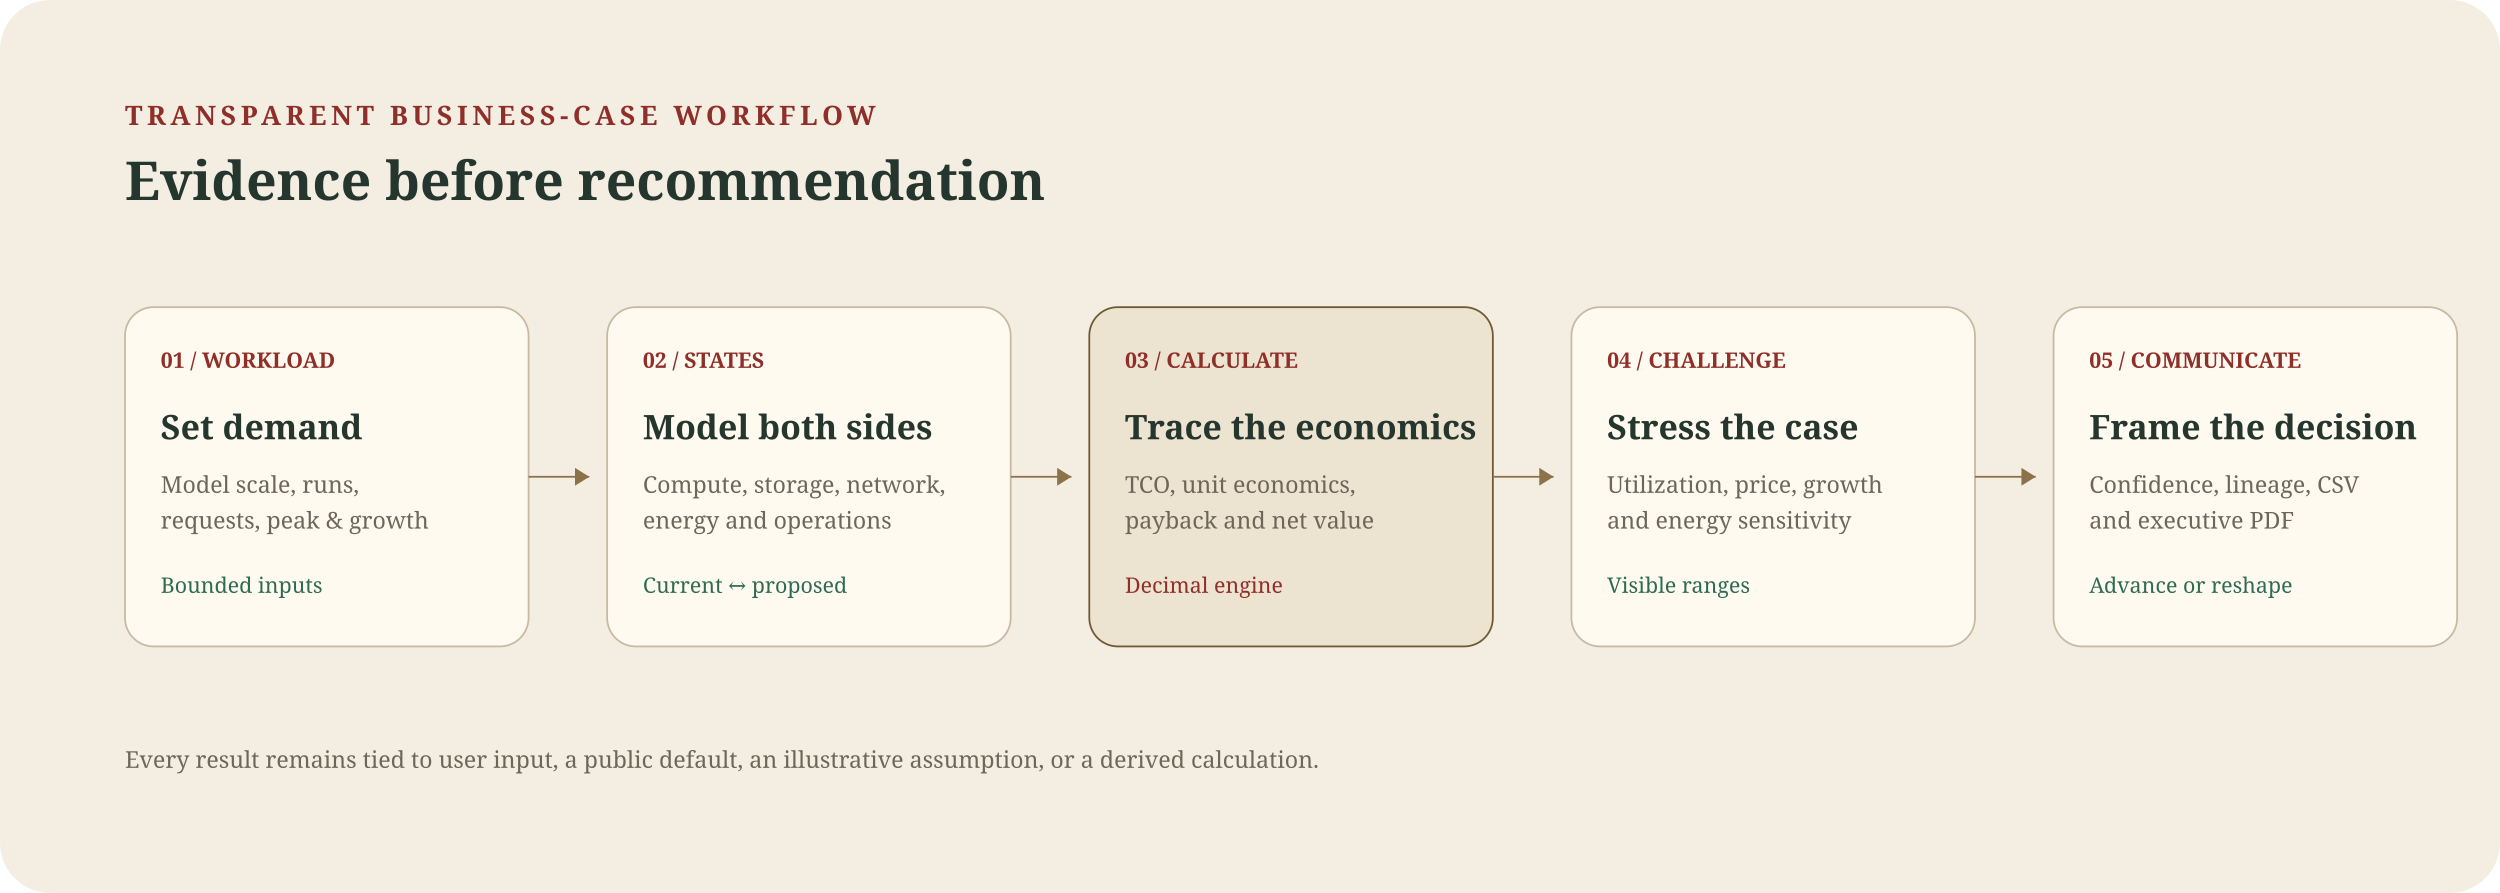
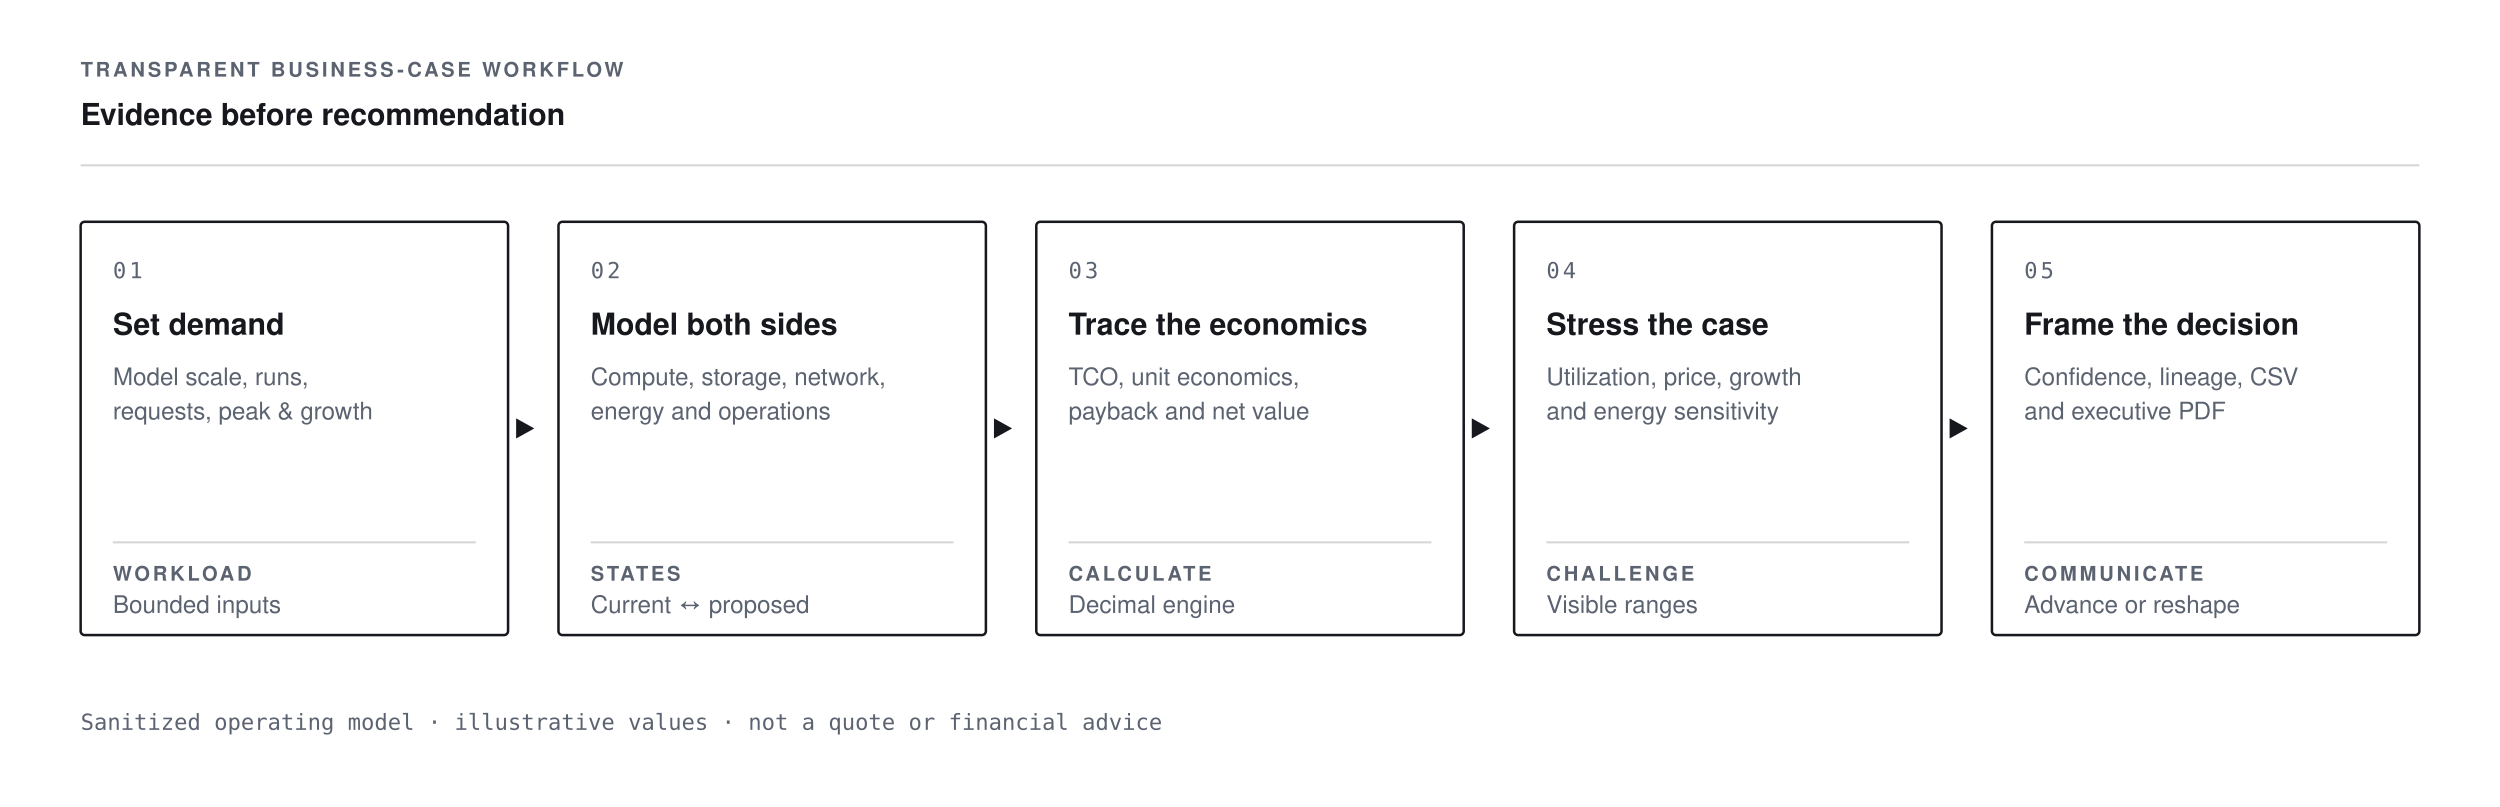
- <svg xmlns="http://www.w3.org/2000/svg" width="1400" height="500" viewBox="0 0 1400 500" role="img" aria-labelledby="title desc">
-   <rect width="1400" height="500" rx="28" fill="#f4eee2" />
-   <g font-family="Newsreader,Georgia,serif">
-     <text x="70" y="70" fill="#8f2f2a" font-size="15" font-weight="700" letter-spacing="2.5">TRANSPARENT BUSINESS-CASE WORKFLOW</text>
-     <text x="70" y="112" fill="#25362e" font-size="30" font-weight="740">Evidence before recommendation</text>
-     <g transform="translate(70 172)">
-       <g>
-         <rect width="226" height="190" rx="16" fill="#fffaf0" stroke="#c7b9a2" />
-         <text x="20" y="34" fill="#8f2f2a" font-size="12" font-weight="700">01 / WORKLOAD</text>
-         <text x="20" y="74" fill="#25362e" font-size="19" font-weight="700">Set demand</text>
-         <text x="20" y="104" fill="#6d6659" font-size="13">Model scale, runs,</text>
-         <text x="20" y="124" fill="#6d6659" font-size="13">requests, peak &amp; growth</text>
-         <text x="20" y="160" fill="#2f6b52" font-size="12">Bounded inputs</text>
-       </g>
-       <path d="M226 95h34" stroke="#8c7248" />
-       <path d="m260 95-8-5v10z" fill="#8c7248" />
-       <g transform="translate(270)">
-         <rect width="226" height="190" rx="16" fill="#fffaf0" stroke="#c7b9a2" />
-         <text x="20" y="34" fill="#8f2f2a" font-size="12" font-weight="700">02 / STATES</text>
-         <text x="20" y="74" fill="#25362e" font-size="19" font-weight="700">Model both sides</text>
-         <text x="20" y="104" fill="#6d6659" font-size="13">Compute, storage, network,</text>
-         <text x="20" y="124" fill="#6d6659" font-size="13">energy and operations</text>
-         <text x="20" y="160" fill="#2f6b52" font-size="12">Current ↔ proposed</text>
-       </g>
-       <path d="M496 95h34" stroke="#8c7248" />
-       <path d="m530 95-8-5v10z" fill="#8c7248" />
-       <g transform="translate(540)">
-         <rect width="226" height="190" rx="16" fill="#ede3d1" stroke="#6f5935" />
-         <text x="20" y="34" fill="#8f2f2a" font-size="12" font-weight="700">03 / CALCULATE</text>
-         <text x="20" y="74" fill="#25362e" font-size="19" font-weight="700">Trace the economics</text>
-         <text x="20" y="104" fill="#6d6659" font-size="13">TCO, unit economics,</text>
-         <text x="20" y="124" fill="#6d6659" font-size="13">payback and net value</text>
-         <text x="20" y="160" fill="#8f2f2a" font-size="12">Decimal engine</text>
-       </g>
-       <path d="M766 95h34" stroke="#8c7248" />
-       <path d="m800 95-8-5v10z" fill="#8c7248" />
-       <g transform="translate(810)">
-         <rect width="226" height="190" rx="16" fill="#fffaf0" stroke="#c7b9a2" />
-         <text x="20" y="34" fill="#8f2f2a" font-size="12" font-weight="700">04 / CHALLENGE</text>
-         <text x="20" y="74" fill="#25362e" font-size="19" font-weight="700">Stress the case</text>
-         <text x="20" y="104" fill="#6d6659" font-size="13">Utilization, price, growth</text>
-         <text x="20" y="124" fill="#6d6659" font-size="13">and energy sensitivity</text>
-         <text x="20" y="160" fill="#2f6b52" font-size="12">Visible ranges</text>
-       </g>
-       <path d="M1036 95h34" stroke="#8c7248" />
-       <path d="m1070 95-8-5v10z" fill="#8c7248" />
-       <g transform="translate(1080)">
-         <rect width="226" height="190" rx="16" fill="#fffaf0" stroke="#c7b9a2" />
-         <text x="20" y="34" fill="#8f2f2a" font-size="12" font-weight="700">05 / COMMUNICATE</text>
-         <text x="20" y="74" fill="#25362e" font-size="19" font-weight="700">Frame the decision</text>
-         <text x="20" y="104" fill="#6d6659" font-size="13">Confidence, lineage, CSV</text>
-         <text x="20" y="124" fill="#6d6659" font-size="13">and executive PDF</text>
-         <text x="20" y="160" fill="#2f6b52" font-size="12">Advance or reshape</text>
-       </g>
-     </g>
-     <text x="70" y="430" fill="#6d6659" font-size="13">Every result remains tied to user input, a public default, an illustrative assumption, or a derived calculation.</text>
-   </g>
+ <svg xmlns="http://www.w3.org/2000/svg" viewBox="0 0 1240 400" width="1240" height="400" role="img" aria-label="Five-step business-case workflow: set demand, model both infrastructure states, trace the economics, stress the case, and frame the decision">
+   <style>
+   text { font-family: 'Helvetica Neue',Helvetica,Arial,sans-serif; }
+   .node   { fill: none; stroke: #16181d; stroke-width: 1.25; }
+   .accent { fill: #f2f2f3; stroke: #16181d; stroke-width: 1.25; }
+   .store  { fill: none; stroke: #16181d; stroke-width: 1.25; stroke-dasharray: 3 3; }
+   .title  { font-size: 15px; font-weight: 600; fill: #16181d; }
+   .sub    { font-size: 12px; fill: #5b6270; }
+   .kick   { font-size: 10px; font-weight: 600; letter-spacing: .14em; fill: #5b6270; }
+   .note   { font-family: ui-monospace,SFMono-Regular,Menlo,Consolas,monospace; font-size: 11px; fill: #5b6270; }
+   .edge   { fill: none; stroke: #16181d; stroke-width: 1.25; }
+   .edge-o { fill: none; stroke: #5b6270; stroke-width: 1.25; stroke-dasharray: 4 4; }
+   .rule   { stroke: #16181d; stroke-width: 1; opacity: .18; }
+   .head   { fill: #16181d; }
+   .head-o { fill: #5b6270; }
+   @media (prefers-color-scheme: dark) {
+     .node, .store { stroke: #e6e8eb; }
+     .accent { fill: #1b2027; stroke: #e6e8eb; }
+     .title { fill: #e6e8eb; }
+     .sub, .kick, .note { fill: #a3abb6; }
+     .edge { stroke: #e6e8eb; }
+     .edge-o { stroke: #a3abb6; }
+     .rule { stroke: #e6e8eb; }
+     .head { fill: #e6e8eb; }
+     .head-o { fill: #a3abb6; }
+   }
+ </style>
+   <text class="kick" x="40" y="38">TRANSPARENT BUSINESS-CASE WORKFLOW</text>
+   <text class="title" x="40" y="62">Evidence before recommendation</text>
+   <line class="rule" x1="40" y1="82" x2="1200" y2="82" />
+   <rect class="node" x="40" y="110" width="212" height="205" rx="2" />
+   <text class="note" x="56" y="138" letter-spacing="1.5">01</text>
+   <text class="title" x="56" y="166">Set demand</text>
+   <text class="sub" x="56" y="191">Model scale, runs,</text>
+   <text class="sub" x="56" y="208">requests, peak &amp; growth</text>
+   <line class="rule" x1="56" y1="269" x2="236" y2="269" />
+   <text class="kick" x="56" y="288">WORKLOAD</text>
+   <text class="sub" x="56" y="304">Bounded inputs</text>
+   <rect class="node" x="277" y="110" width="212" height="205" rx="2" />
+   <text class="note" x="293" y="138" letter-spacing="1.5">02</text>
+   <text class="title" x="293" y="166">Model both sides</text>
+   <text class="sub" x="293" y="191">Compute, storage, network,</text>
+   <text class="sub" x="293" y="208">energy and operations</text>
+   <line class="rule" x1="293" y1="269" x2="473" y2="269" />
+   <text class="kick" x="293" y="288">STATES</text>
+   <text class="sub" x="293" y="304">Current ↔ proposed</text>
+   <polygon class="head" points="256,207.5 265,212.5 256,217.5" />
+   <rect class="node" x="514" y="110" width="212" height="205" rx="2" />
+   <text class="note" x="530" y="138" letter-spacing="1.5">03</text>
+   <text class="title" x="530" y="166">Trace the economics</text>
+   <text class="sub" x="530" y="191">TCO, unit economics,</text>
+   <text class="sub" x="530" y="208">payback and net value</text>
+   <line class="rule" x1="530" y1="269" x2="710" y2="269" />
+   <text class="kick" x="530" y="288">CALCULATE</text>
+   <text class="sub" x="530" y="304">Decimal engine</text>
+   <polygon class="head" points="493,207.5 502,212.5 493,217.5" />
+   <rect class="node" x="751" y="110" width="212" height="205" rx="2" />
+   <text class="note" x="767" y="138" letter-spacing="1.5">04</text>
+   <text class="title" x="767" y="166">Stress the case</text>
+   <text class="sub" x="767" y="191">Utilization, price, growth</text>
+   <text class="sub" x="767" y="208">and energy sensitivity</text>
+   <line class="rule" x1="767" y1="269" x2="947" y2="269" />
+   <text class="kick" x="767" y="288">CHALLENGE</text>
+   <text class="sub" x="767" y="304">Visible ranges</text>
+   <polygon class="head" points="730,207.5 739,212.5 730,217.5" />
+   <rect class="node" x="988" y="110" width="212" height="205" rx="2" />
+   <text class="note" x="1004" y="138" letter-spacing="1.5">05</text>
+   <text class="title" x="1004" y="166">Frame the decision</text>
+   <text class="sub" x="1004" y="191">Confidence, lineage, CSV</text>
+   <text class="sub" x="1004" y="208">and executive PDF</text>
+   <line class="rule" x1="1004" y1="269" x2="1184" y2="269" />
+   <text class="kick" x="1004" y="288">COMMUNICATE</text>
+   <text class="sub" x="1004" y="304">Advance or reshape</text>
+   <polygon class="head" points="967,207.5 976,212.5 967,217.5" />
+   <text class="note" x="40" y="362" text-anchor="start">Sanitized operating model · illustrative values · not a quote or financial advice</text>
</svg>
